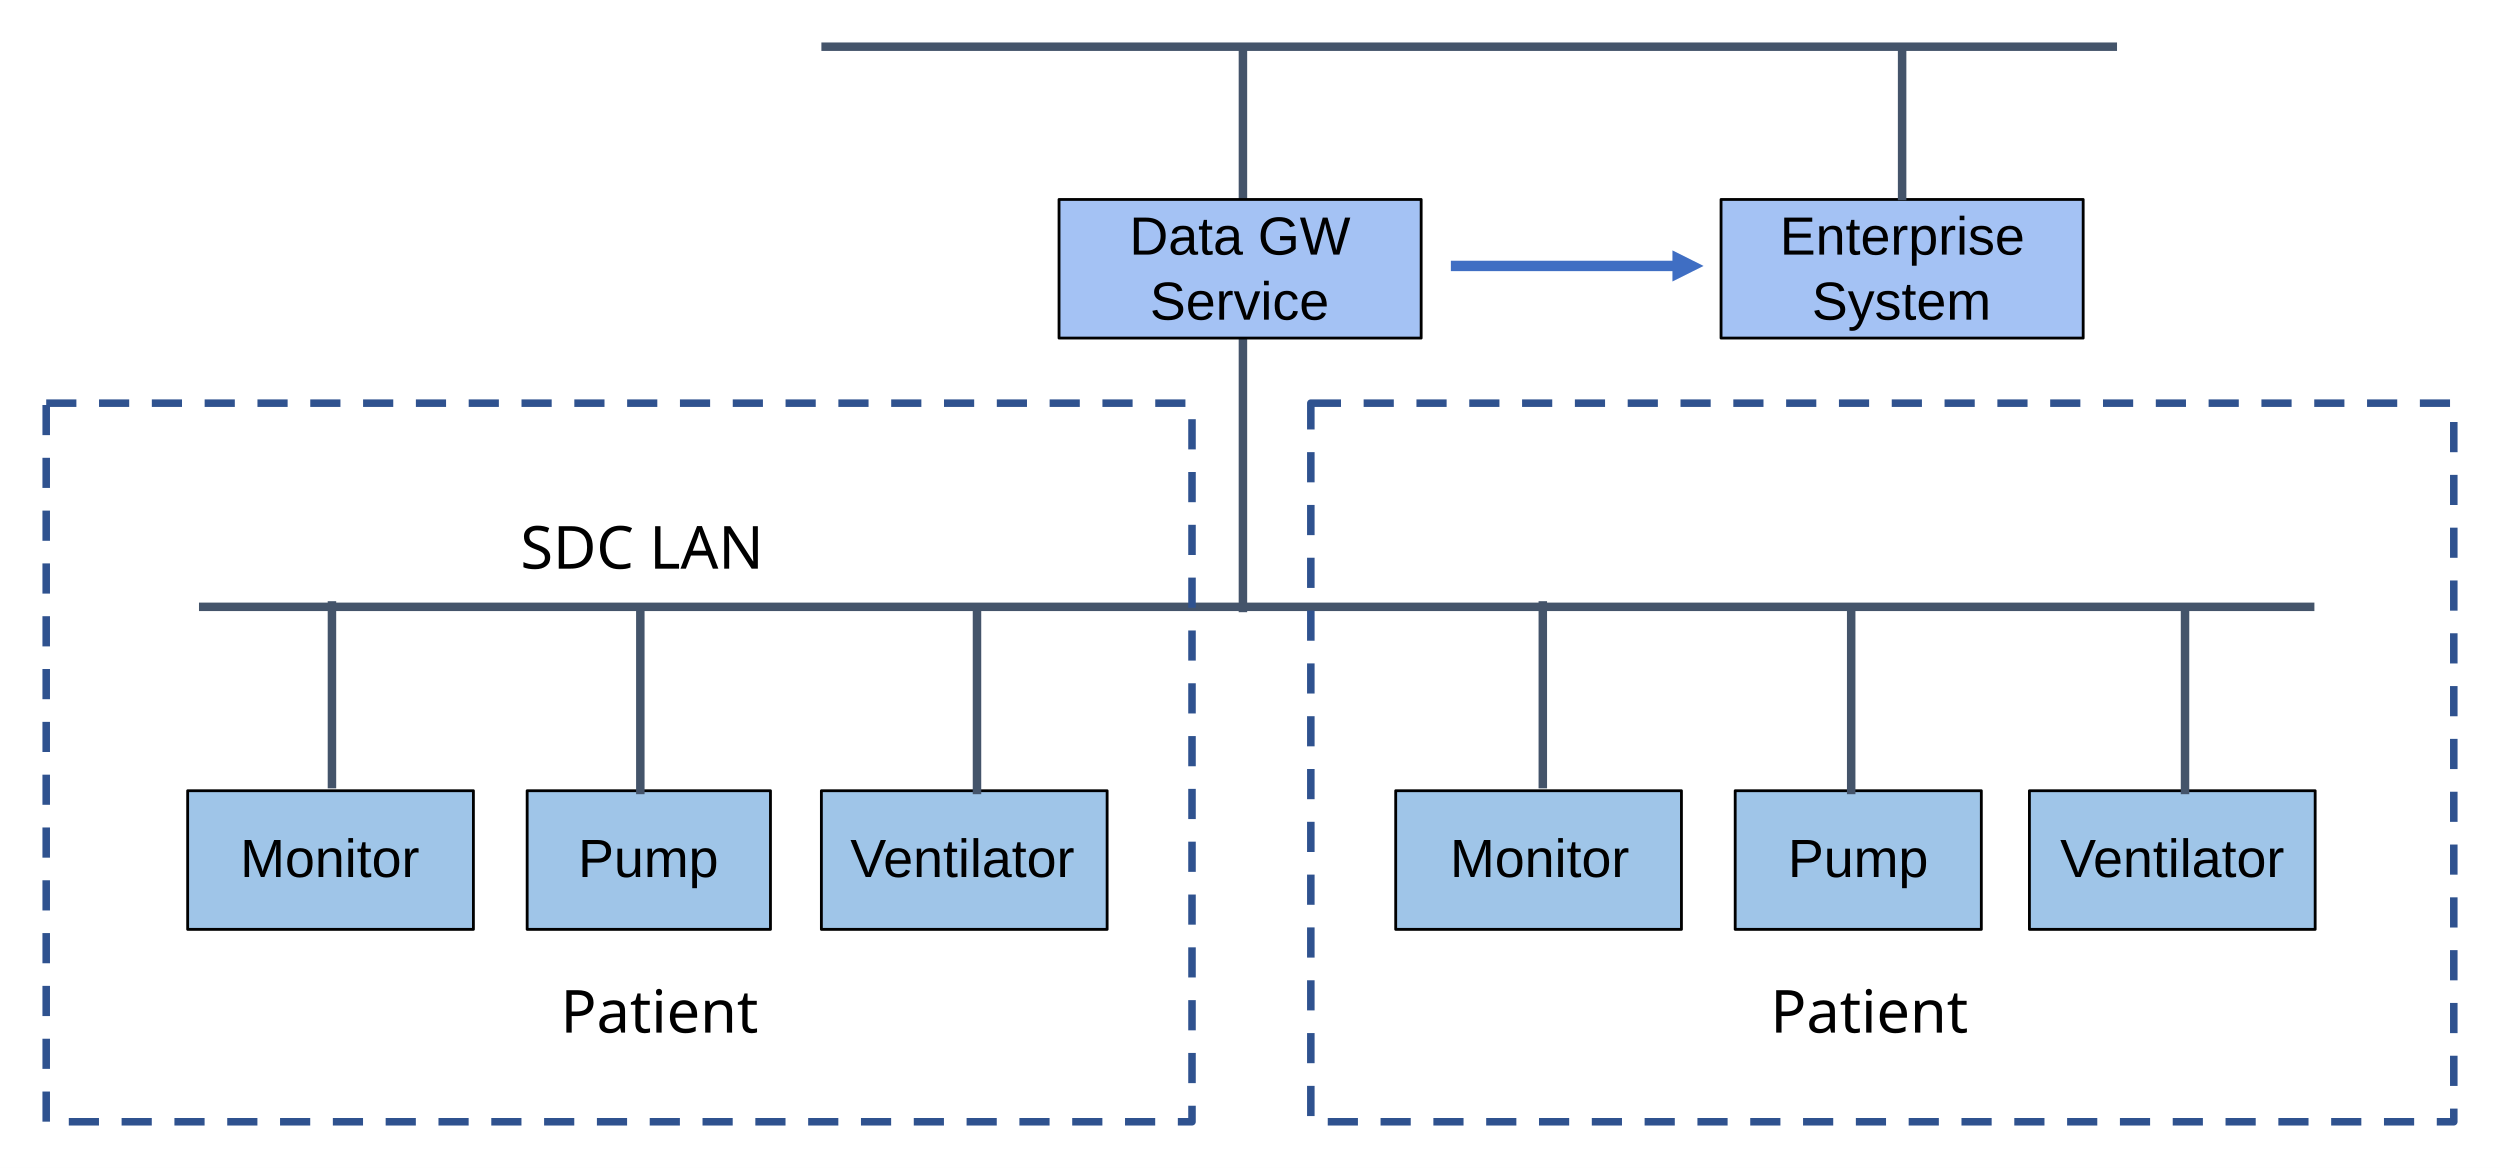
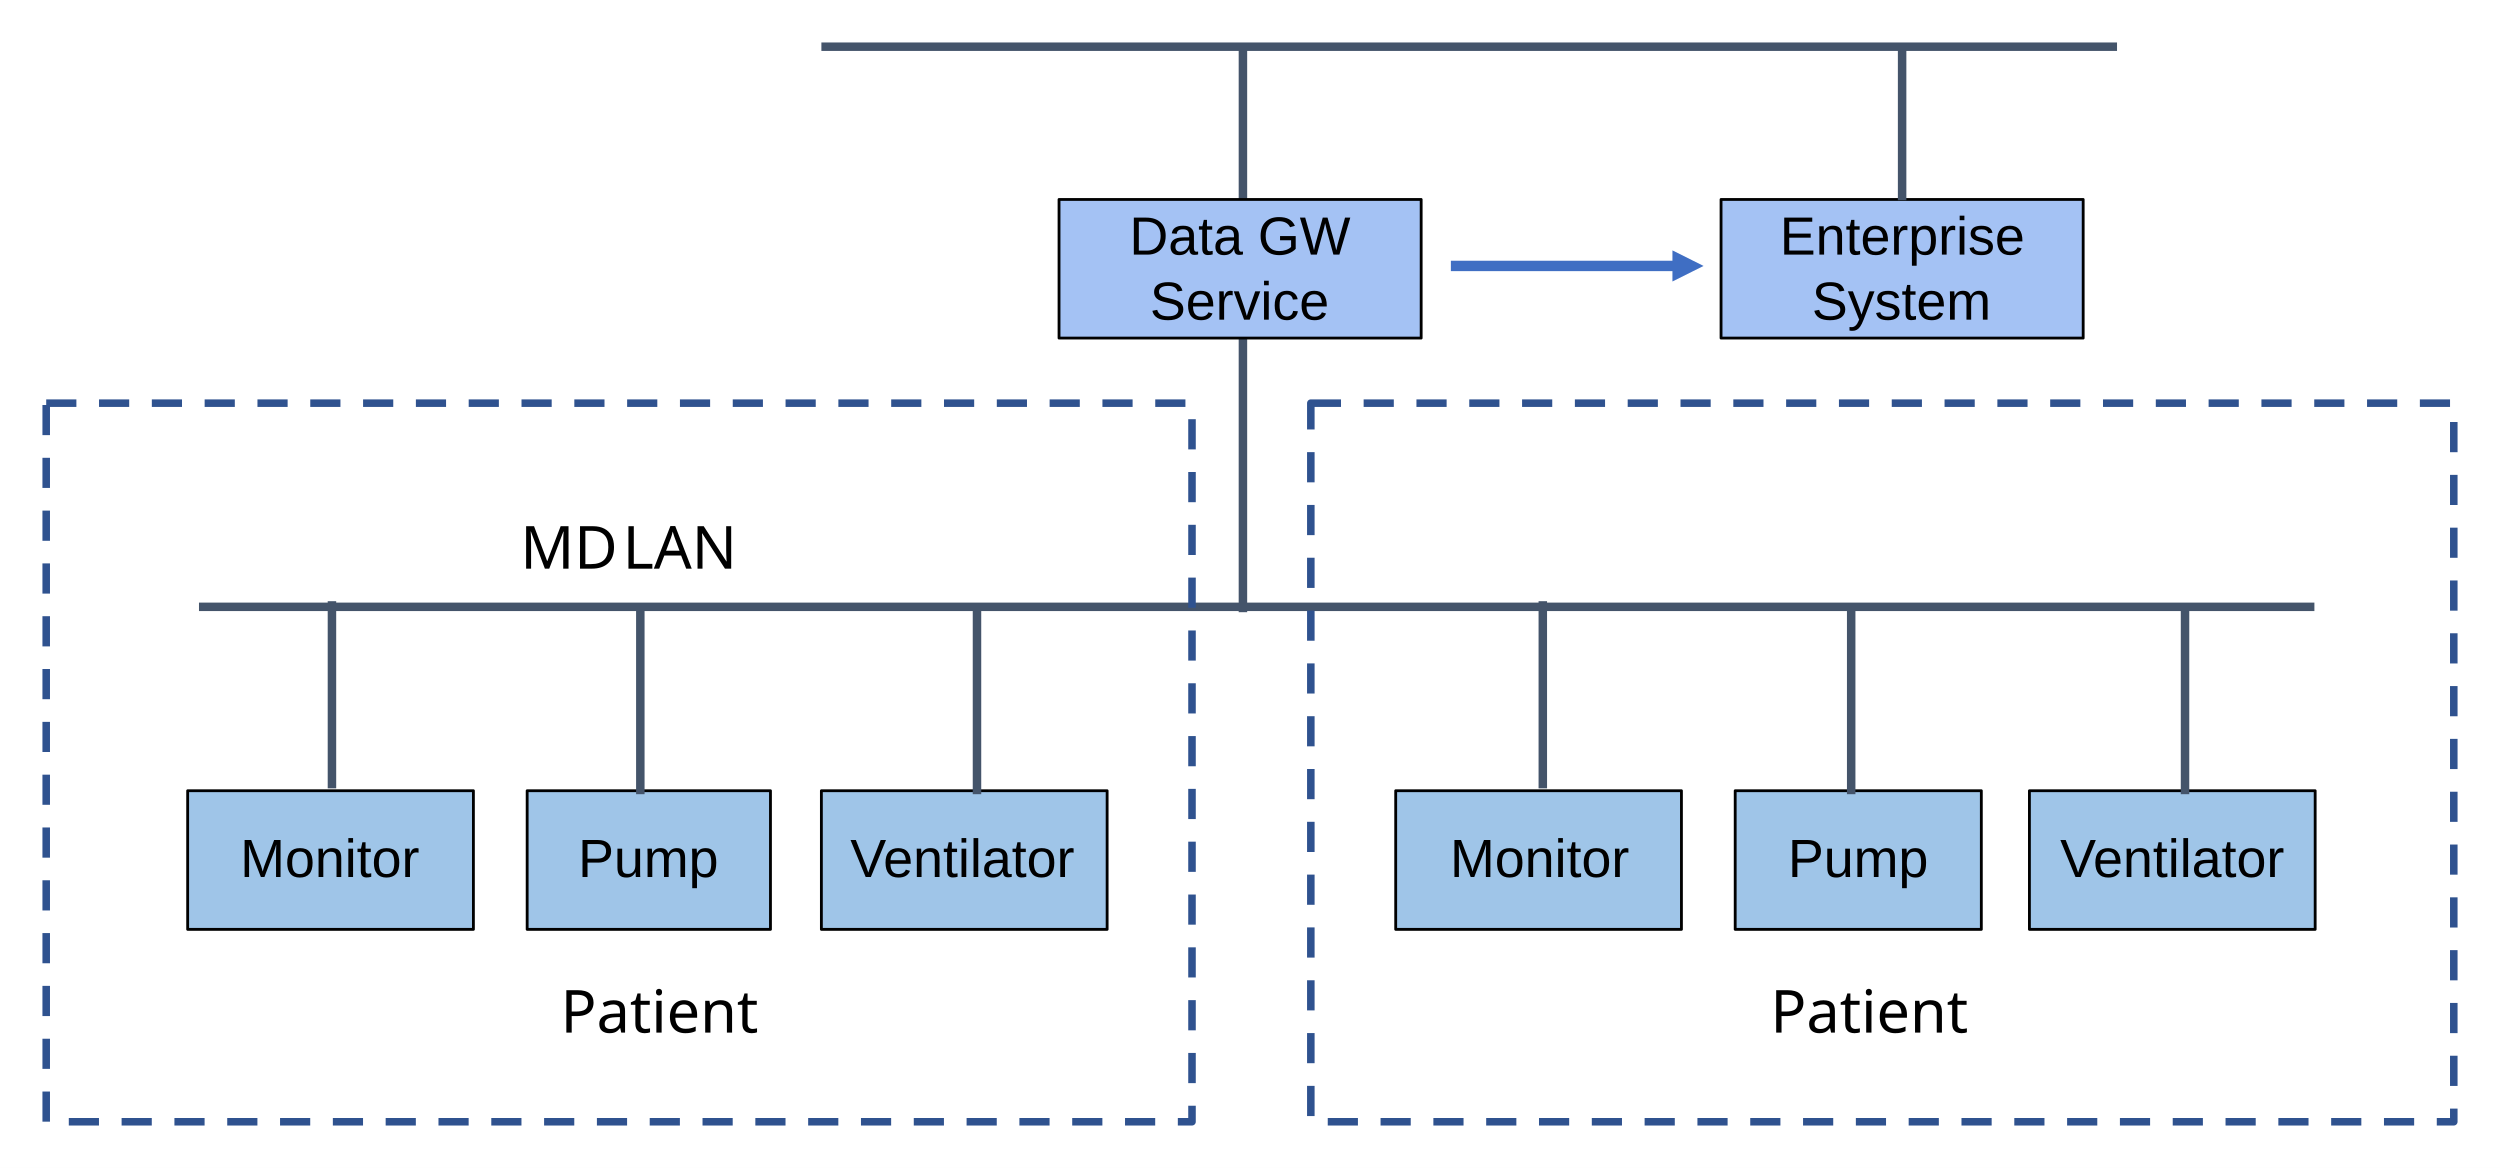
- <svg xmlns="http://www.w3.org/2000/svg" width="883.667" height="412.833" overflow="hidden" version="1.1" id="svg1287">
-   <defs id="defs1213">
+ <svg xmlns="http://www.w3.org/2000/svg" width="883.667" height="412.833" overflow="hidden" version="1.1" id="svg81">
+   <defs id="defs5">
    <clipPath id="clip0">
-       <rect x="0" y="0" width="1280" height="720" id="rect1210" />
+       <rect x="0" y="0" width="1280" height="720" id="rect2" />
    </clipPath>
  </defs>
-   <g clip-path="url(#clip0)" id="g1285" transform="translate(-203.1667,-240)">
-     <rect style="fill:#ffffff" id="rect1700" width="962.904" height="475.064" x="163.675" y="219.093" />
-     <text font-family="Calibri, Calibri_MSFontService, sans-serif" font-weight="400" font-size="21px" transform="translate(401.323,605)" id="text1217">Patient</text>
-     <rect x="269.5" y="519.5" width="101" height="49" stroke="#000000" stroke-linejoin="round" stroke-miterlimit="10" fill="#9fc5e8" id="rect1219" />
-     <text font-family="Arial, Arial_MSFontService, sans-serif" font-weight="400" font-size="19px" transform="translate(288.065,550)" id="text1221">Monitor</text>
-     <rect x="389.5" y="519.5" width="86" height="49" stroke="#000000" stroke-linejoin="round" stroke-miterlimit="10" fill="#9fc5e8" id="rect1223" />
-     <text font-family="Arial, Arial_MSFontService, sans-serif" font-weight="400" font-size="19px" transform="translate(407.504,550)" id="text1225">Pump</text>
-     <rect x="493.5" y="519.5" width="101" height="49" stroke="#000000" stroke-linejoin="round" stroke-miterlimit="10" fill="#9fc5e8" id="rect1227" />
-     <text font-family="Arial, Arial_MSFontService, sans-serif" font-weight="400" font-size="19px" transform="translate(503.732,550)" id="text1229">Ventilator</text>
-     <path d="m 273.5,454.5 h 747.73" stroke="#44546a" stroke-width="3" stroke-linejoin="round" stroke-miterlimit="10" fill="none" fill-rule="evenodd" id="path1231" />
-     <path d="M 320.5,518.642 V 452.5" stroke="#44546a" stroke-width="3" stroke-linejoin="round" stroke-miterlimit="10" fill="none" fill-rule="evenodd" id="path1233" />
-     <path d="M 0,0 1.04987e-4,67.213" stroke="#44546a" stroke-width="3" stroke-linejoin="round" stroke-miterlimit="10" fill="none" fill-rule="evenodd" transform="matrix(1,0,0,-1,429.5,520.713)" id="path1235" />
-     <path d="M 548.5,520.713 V 453.5" stroke="#44546a" stroke-width="3" stroke-linejoin="round" stroke-miterlimit="10" fill="none" fill-rule="evenodd" id="path1237" />
-     <text font-family="Calibri, Calibri_MSFontService, sans-serif" font-weight="400" font-size="21px" transform="translate(387.105,441)" id="text1241">SDC LAN<tspan font-size="21px" x="441.856" y="164" id="tspan1239">Patient</tspan>
-     </text>
-     <rect x="696.5" y="519.5" width="101" height="49" stroke="#000000" stroke-linejoin="round" stroke-miterlimit="10" fill="#9fc5e8" id="rect1243" />
-     <text font-family="Arial, Arial_MSFontService, sans-serif" font-weight="400" font-size="19px" transform="translate(715.702,550)" id="text1245">Monitor</text>
-     <rect x="816.5" y="519.5" width="87" height="49" stroke="#000000" stroke-linejoin="round" stroke-miterlimit="10" fill="#9fc5e8" id="rect1247" />
-     <text font-family="Arial, Arial_MSFontService, sans-serif" font-weight="400" font-size="19px" transform="translate(835.14,550)" id="text1249">Pump</text>
-     <rect x="920.5" y="519.5" width="101" height="49" stroke="#000000" stroke-linejoin="round" stroke-miterlimit="10" fill="#9fc5e8" id="rect1251" />
-     <text font-family="Arial, Arial_MSFontService, sans-serif" font-weight="400" font-size="19px" transform="translate(931.369,550)" id="text1253">Ventilator</text>
-     <path d="M 748.5,518.642 V 452.5" stroke="#44546a" stroke-width="3" stroke-linejoin="round" stroke-miterlimit="10" fill="none" fill-rule="evenodd" id="path1255" />
-     <path d="M 0,0 1.04987e-4,67.213" stroke="#44546a" stroke-width="3" stroke-linejoin="round" stroke-miterlimit="10" fill="none" fill-rule="evenodd" transform="matrix(1,0,0,-1,857.5,520.713)" id="path1257" />
-     <path d="M 975.5,520.713 V 453.5" stroke="#44546a" stroke-width="3" stroke-linejoin="round" stroke-miterlimit="10" fill="none" fill-rule="evenodd" id="path1259" />
-     <path d="M 0,0 1.04987e-4,199.89" stroke="#44546a" stroke-width="3" stroke-linejoin="round" stroke-miterlimit="10" fill="none" fill-rule="evenodd" transform="matrix(1,0,0,-1,642.5,456.39)" id="path1261" />
-     <rect x="219.5" y="382.5" width="405" height="254" stroke="#2f528f" stroke-width="2.667" stroke-linejoin="round" stroke-miterlimit="10" stroke-dasharray="10.667, 8" fill="none" id="rect1263" />
-     <rect x="666.5" y="382.5" width="404" height="254" stroke="#2f528f" stroke-width="2.667" stroke-linejoin="round" stroke-miterlimit="10" stroke-dasharray="10.667, 8" fill="none" id="rect1265" />
-     <rect x="577.5" y="310.5" width="128" height="49" stroke="#000000" stroke-linejoin="round" stroke-miterlimit="10" fill="#a4c2f4" id="rect1267" />
-     <text font-family="Arial, Arial_MSFontService, sans-serif" font-weight="400" font-size="19px" transform="translate(602.379,330)" id="text1271">Data GW <tspan font-size="19px" x="7.247" y="23" id="tspan1269">Service</tspan>
-     </text>
-     <rect x="811.5" y="310.5" width="128" height="49" stroke="#000000" stroke-linejoin="round" stroke-miterlimit="10" fill="#a4c2f4" id="rect1273" />
-     <text font-family="Arial, Arial_MSFontService, sans-serif" font-weight="400" font-size="19px" transform="translate(832.27,330)" id="text1277">Enterprise <tspan font-size="19px" x="11.333" y="23" id="tspan1275">System</tspan>
-     </text>
-     <path d="M 0,0 1.04987e-4,54.275" stroke="#44546a" stroke-width="3" stroke-linejoin="round" stroke-miterlimit="10" fill="none" fill-rule="evenodd" transform="matrix(1,0,0,-1,875.5,310.775)" id="path1279" />
-     <path d="M 493.5,256.5 H 951.466" stroke="#44546a" stroke-width="3" stroke-linejoin="round" stroke-miterlimit="10" fill="none" fill-rule="evenodd" id="path1281" />
-     <path d="m 716,332.167 h 80.149 v 3.666 H 716 Z m 78.316,-3.667 11,5.5 -11,5.5 z" fill="#3f6ec3" id="path1283" />
+   <g clip-path="url(#clip0)" id="g79" transform="translate(-203.1667,-240)">
+     <rect style="fill:#ffffff" id="rect129" width="980.327" height="486.679" x="172.967" y="222.577" />
+     <text font-family="Calibri, Calibri_MSFontService, sans-serif" font-weight="400" font-size="21px" transform="translate(401.323,605)" id="text9">Patient</text>
+     <rect x="269.5" y="519.5" width="101" height="49" stroke="#000000" stroke-linejoin="round" stroke-miterlimit="10" fill="#9fc5e8" id="rect11" />
+     <text font-family="Arial, Arial_MSFontService, sans-serif" font-weight="400" font-size="19px" transform="translate(288.065,550)" id="text13">Monitor</text>
+     <rect x="389.5" y="519.5" width="86" height="49" stroke="#000000" stroke-linejoin="round" stroke-miterlimit="10" fill="#9fc5e8" id="rect15" />
+     <text font-family="Arial, Arial_MSFontService, sans-serif" font-weight="400" font-size="19px" transform="translate(407.504,550)" id="text17">Pump</text>
+     <rect x="493.5" y="519.5" width="101" height="49" stroke="#000000" stroke-linejoin="round" stroke-miterlimit="10" fill="#9fc5e8" id="rect19" />
+     <text font-family="Arial, Arial_MSFontService, sans-serif" font-weight="400" font-size="19px" transform="translate(503.732,550)" id="text21">Ventilator</text>
+     <path d="m 273.5,454.5 h 747.73" stroke="#44546a" stroke-width="3" stroke-linejoin="round" stroke-miterlimit="10" fill="none" fill-rule="evenodd" id="path23" />
+     <path d="M 320.5,518.642 V 452.5" stroke="#44546a" stroke-width="3" stroke-linejoin="round" stroke-miterlimit="10" fill="none" fill-rule="evenodd" id="path25" />
+     <path d="M 0,0 1.04987e-4,67.213" stroke="#44546a" stroke-width="3" stroke-linejoin="round" stroke-miterlimit="10" fill="none" fill-rule="evenodd" transform="matrix(1,0,0,-1,429.5,520.713)" id="path27" />
+     <path d="M 548.5,520.713 V 453.5" stroke="#44546a" stroke-width="3" stroke-linejoin="round" stroke-miterlimit="10" fill="none" fill-rule="evenodd" id="path29" />
+     <text font-family="Calibri, Calibri_MSFontService, sans-serif" font-weight="400" font-size="21px" transform="translate(387.105,441)" id="text31">MD</text>
+     <text font-family="Calibri, Calibri_MSFontService, sans-serif" font-weight="400" font-size="21px" transform="translate(423.271,441)" id="text33">LAN</text>
+     <text font-family="Calibri, Calibri_MSFontService, sans-serif" font-weight="400" font-size="21px" transform="translate(828.96,605)" id="text35">Patient</text>
+     <rect x="696.5" y="519.5" width="101" height="49" stroke="#000000" stroke-linejoin="round" stroke-miterlimit="10" fill="#9fc5e8" id="rect37" />
+     <text font-family="Arial, Arial_MSFontService, sans-serif" font-weight="400" font-size="19px" transform="translate(715.702,550)" id="text39">Monitor</text>
+     <rect x="816.5" y="519.5" width="87" height="49" stroke="#000000" stroke-linejoin="round" stroke-miterlimit="10" fill="#9fc5e8" id="rect41" />
+     <text font-family="Arial, Arial_MSFontService, sans-serif" font-weight="400" font-size="19px" transform="translate(835.14,550)" id="text43">Pump</text>
+     <rect x="920.5" y="519.5" width="101" height="49" stroke="#000000" stroke-linejoin="round" stroke-miterlimit="10" fill="#9fc5e8" id="rect45" />
+     <text font-family="Arial, Arial_MSFontService, sans-serif" font-weight="400" font-size="19px" transform="translate(931.369,550)" id="text47">Ventilator</text>
+     <path d="M 748.5,518.642 V 452.5" stroke="#44546a" stroke-width="3" stroke-linejoin="round" stroke-miterlimit="10" fill="none" fill-rule="evenodd" id="path49" />
+     <path d="M 0,0 1.04987e-4,67.213" stroke="#44546a" stroke-width="3" stroke-linejoin="round" stroke-miterlimit="10" fill="none" fill-rule="evenodd" transform="matrix(1,0,0,-1,857.5,520.713)" id="path51" />
+     <path d="M 975.5,520.713 V 453.5" stroke="#44546a" stroke-width="3" stroke-linejoin="round" stroke-miterlimit="10" fill="none" fill-rule="evenodd" id="path53" />
+     <path d="M 0,0 1.04987e-4,199.89" stroke="#44546a" stroke-width="3" stroke-linejoin="round" stroke-miterlimit="10" fill="none" fill-rule="evenodd" transform="matrix(1,0,0,-1,642.5,456.39)" id="path55" />
+     <rect x="219.5" y="382.5" width="405" height="254" stroke="#2f528f" stroke-width="2.667" stroke-linejoin="round" stroke-miterlimit="10" stroke-dasharray="10.667, 8" fill="none" id="rect57" />
+     <rect x="666.5" y="382.5" width="404" height="254" stroke="#2f528f" stroke-width="2.667" stroke-linejoin="round" stroke-miterlimit="10" stroke-dasharray="10.667, 8" fill="none" id="rect59" />
+     <rect x="577.5" y="310.5" width="128" height="49" stroke="#000000" stroke-linejoin="round" stroke-miterlimit="10" fill="#a4c2f4" id="rect61" />
+     <text font-family="Arial, Arial_MSFontService, sans-serif" font-weight="400" font-size="19px" transform="translate(602.379,330)" id="text63">Data GW</text>
+     <text font-family="Arial, Arial_MSFontService, sans-serif" font-weight="400" font-size="19px" transform="translate(609.626,353)" id="text65">Service</text>
+     <rect x="811.5" y="310.5" width="128" height="49" stroke="#000000" stroke-linejoin="round" stroke-miterlimit="10" fill="#a4c2f4" id="rect67" />
+     <text font-family="Arial, Arial_MSFontService, sans-serif" font-weight="400" font-size="19px" transform="translate(832.27,330)" id="text69">Enterprise</text>
+     <text font-family="Arial, Arial_MSFontService, sans-serif" font-weight="400" font-size="19px" transform="translate(843.603,353)" id="text71">System</text>
+     <path d="M 0,0 1.04987e-4,54.275" stroke="#44546a" stroke-width="3" stroke-linejoin="round" stroke-miterlimit="10" fill="none" fill-rule="evenodd" transform="matrix(1,0,0,-1,875.5,310.775)" id="path73" />
+     <path d="M 493.5,256.5 H 951.466" stroke="#44546a" stroke-width="3" stroke-linejoin="round" stroke-miterlimit="10" fill="none" fill-rule="evenodd" id="path75" />
+     <path d="m 716,332.167 h 80.149 v 3.666 H 716 Z m 78.316,-3.667 11,5.5 -11,5.5 z" fill="#3f6ec3" id="path77" />
  </g>
</svg>
